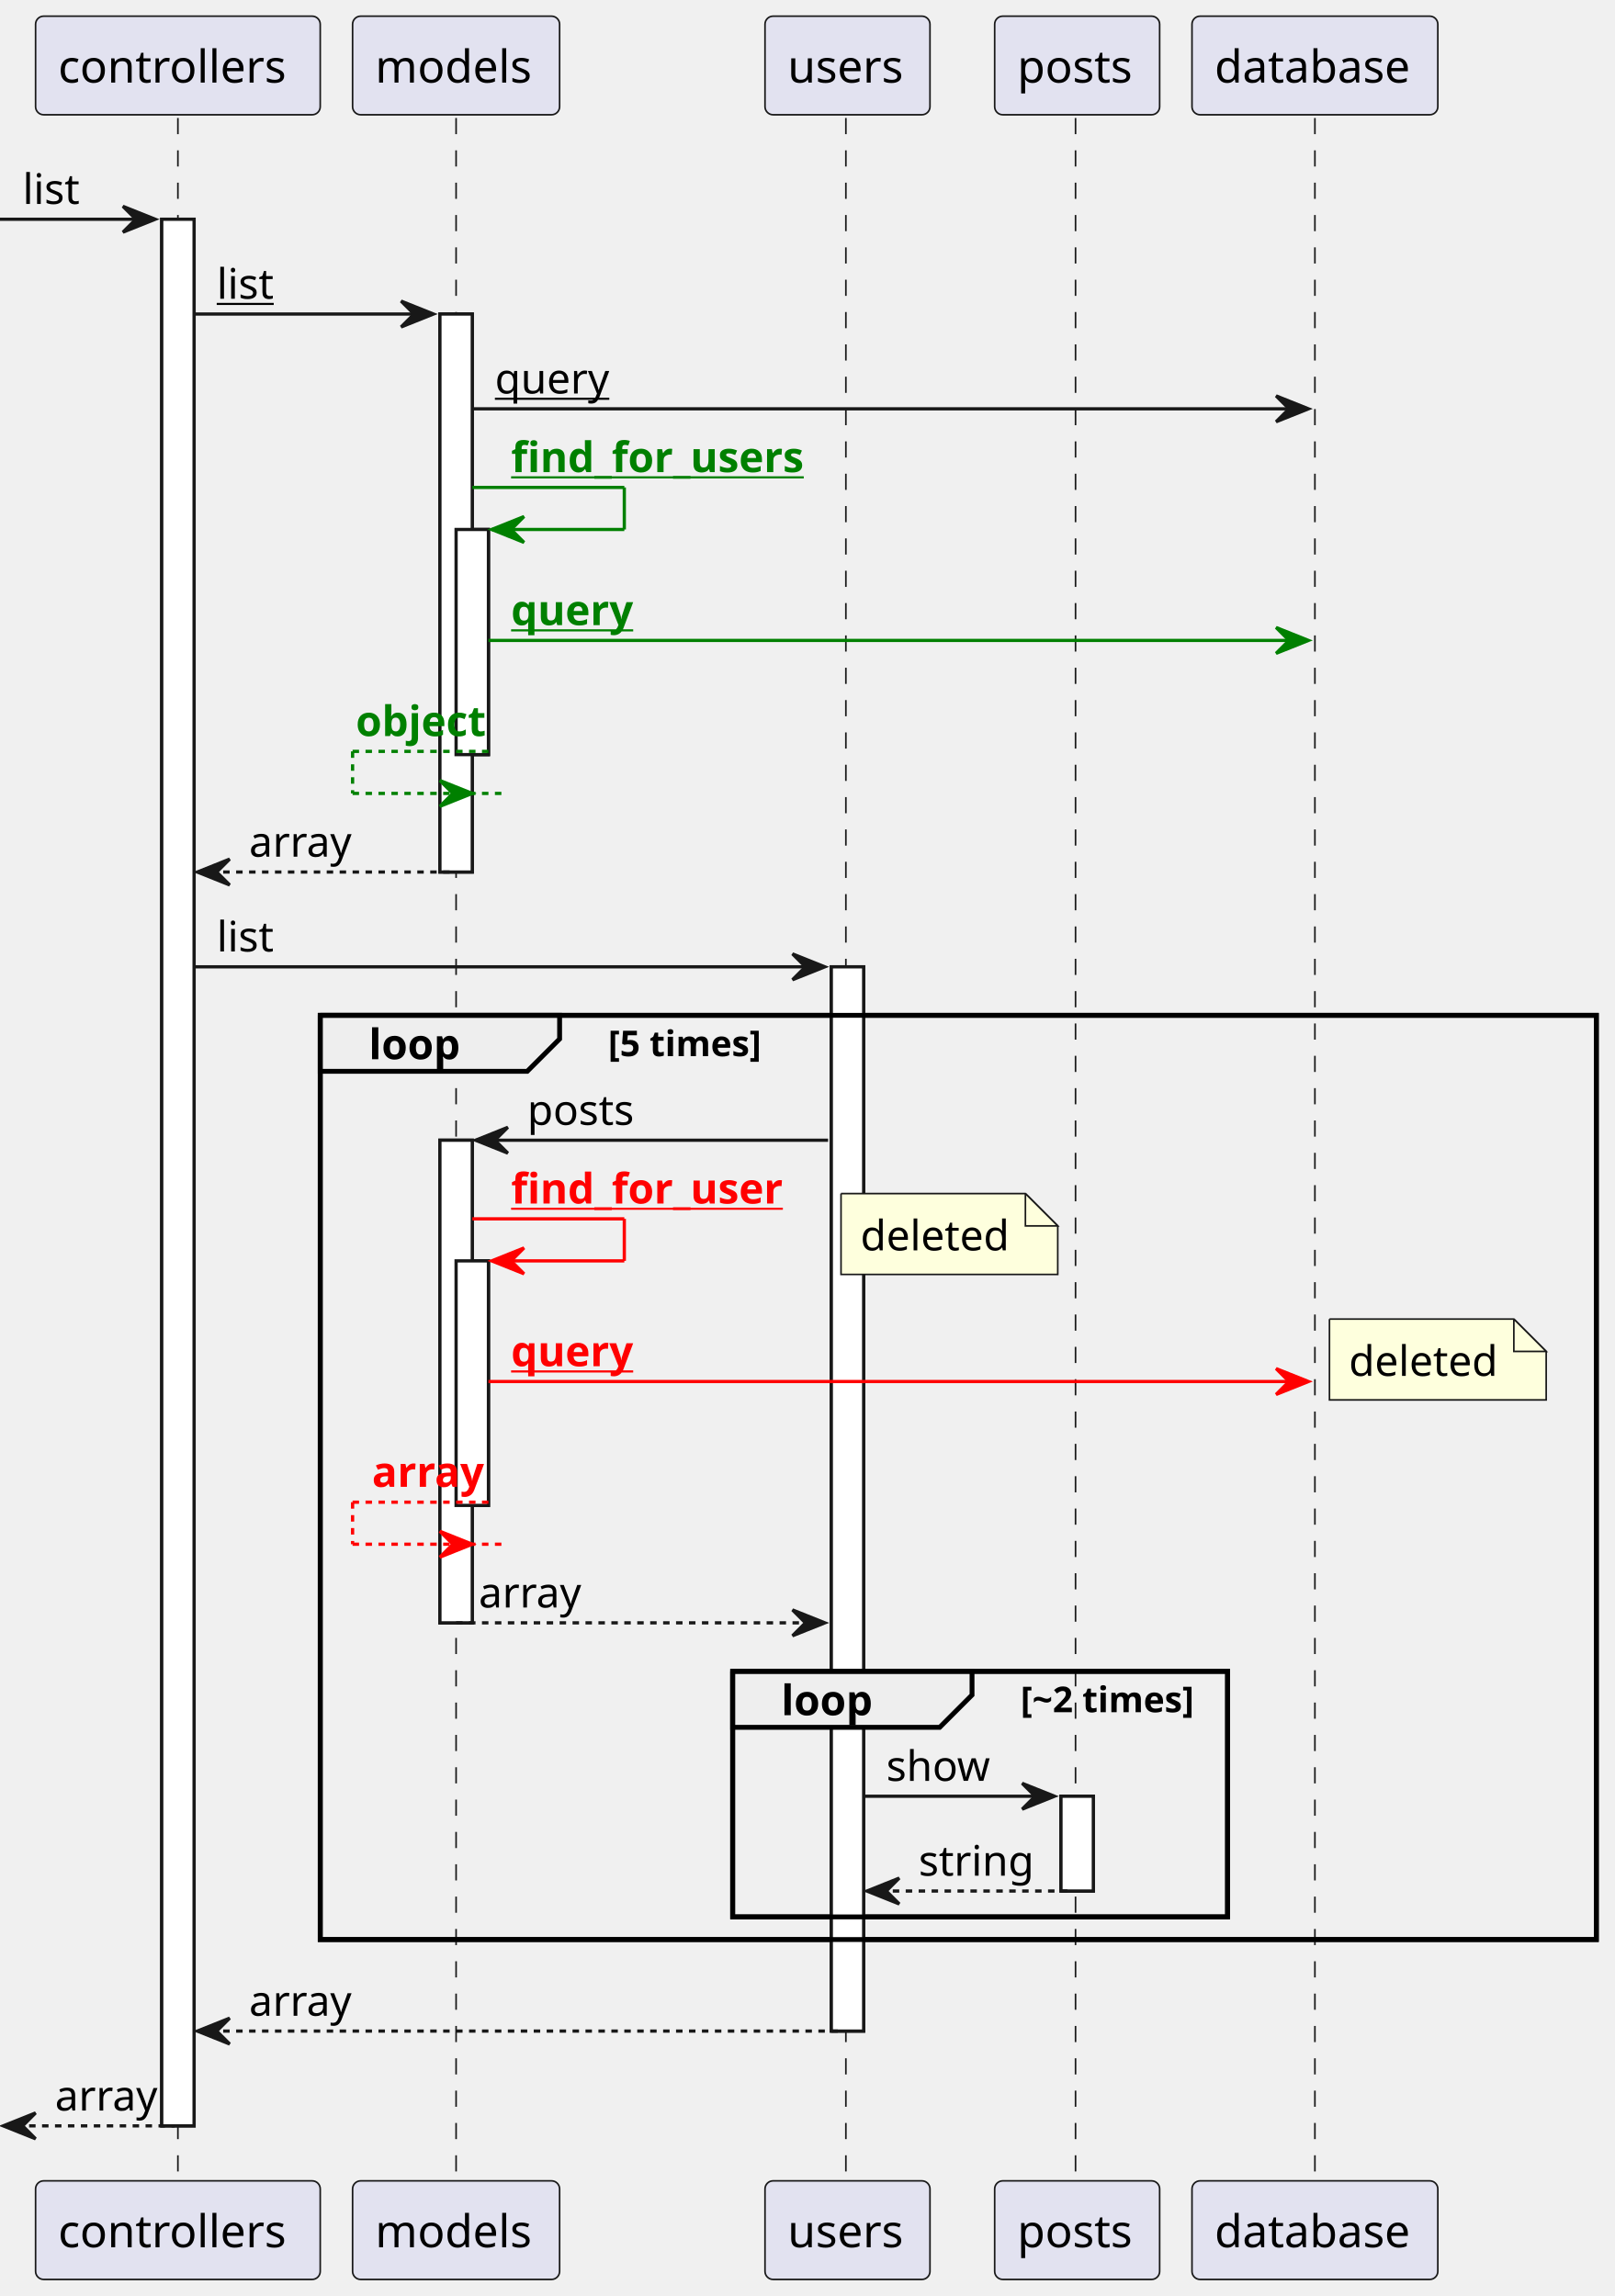
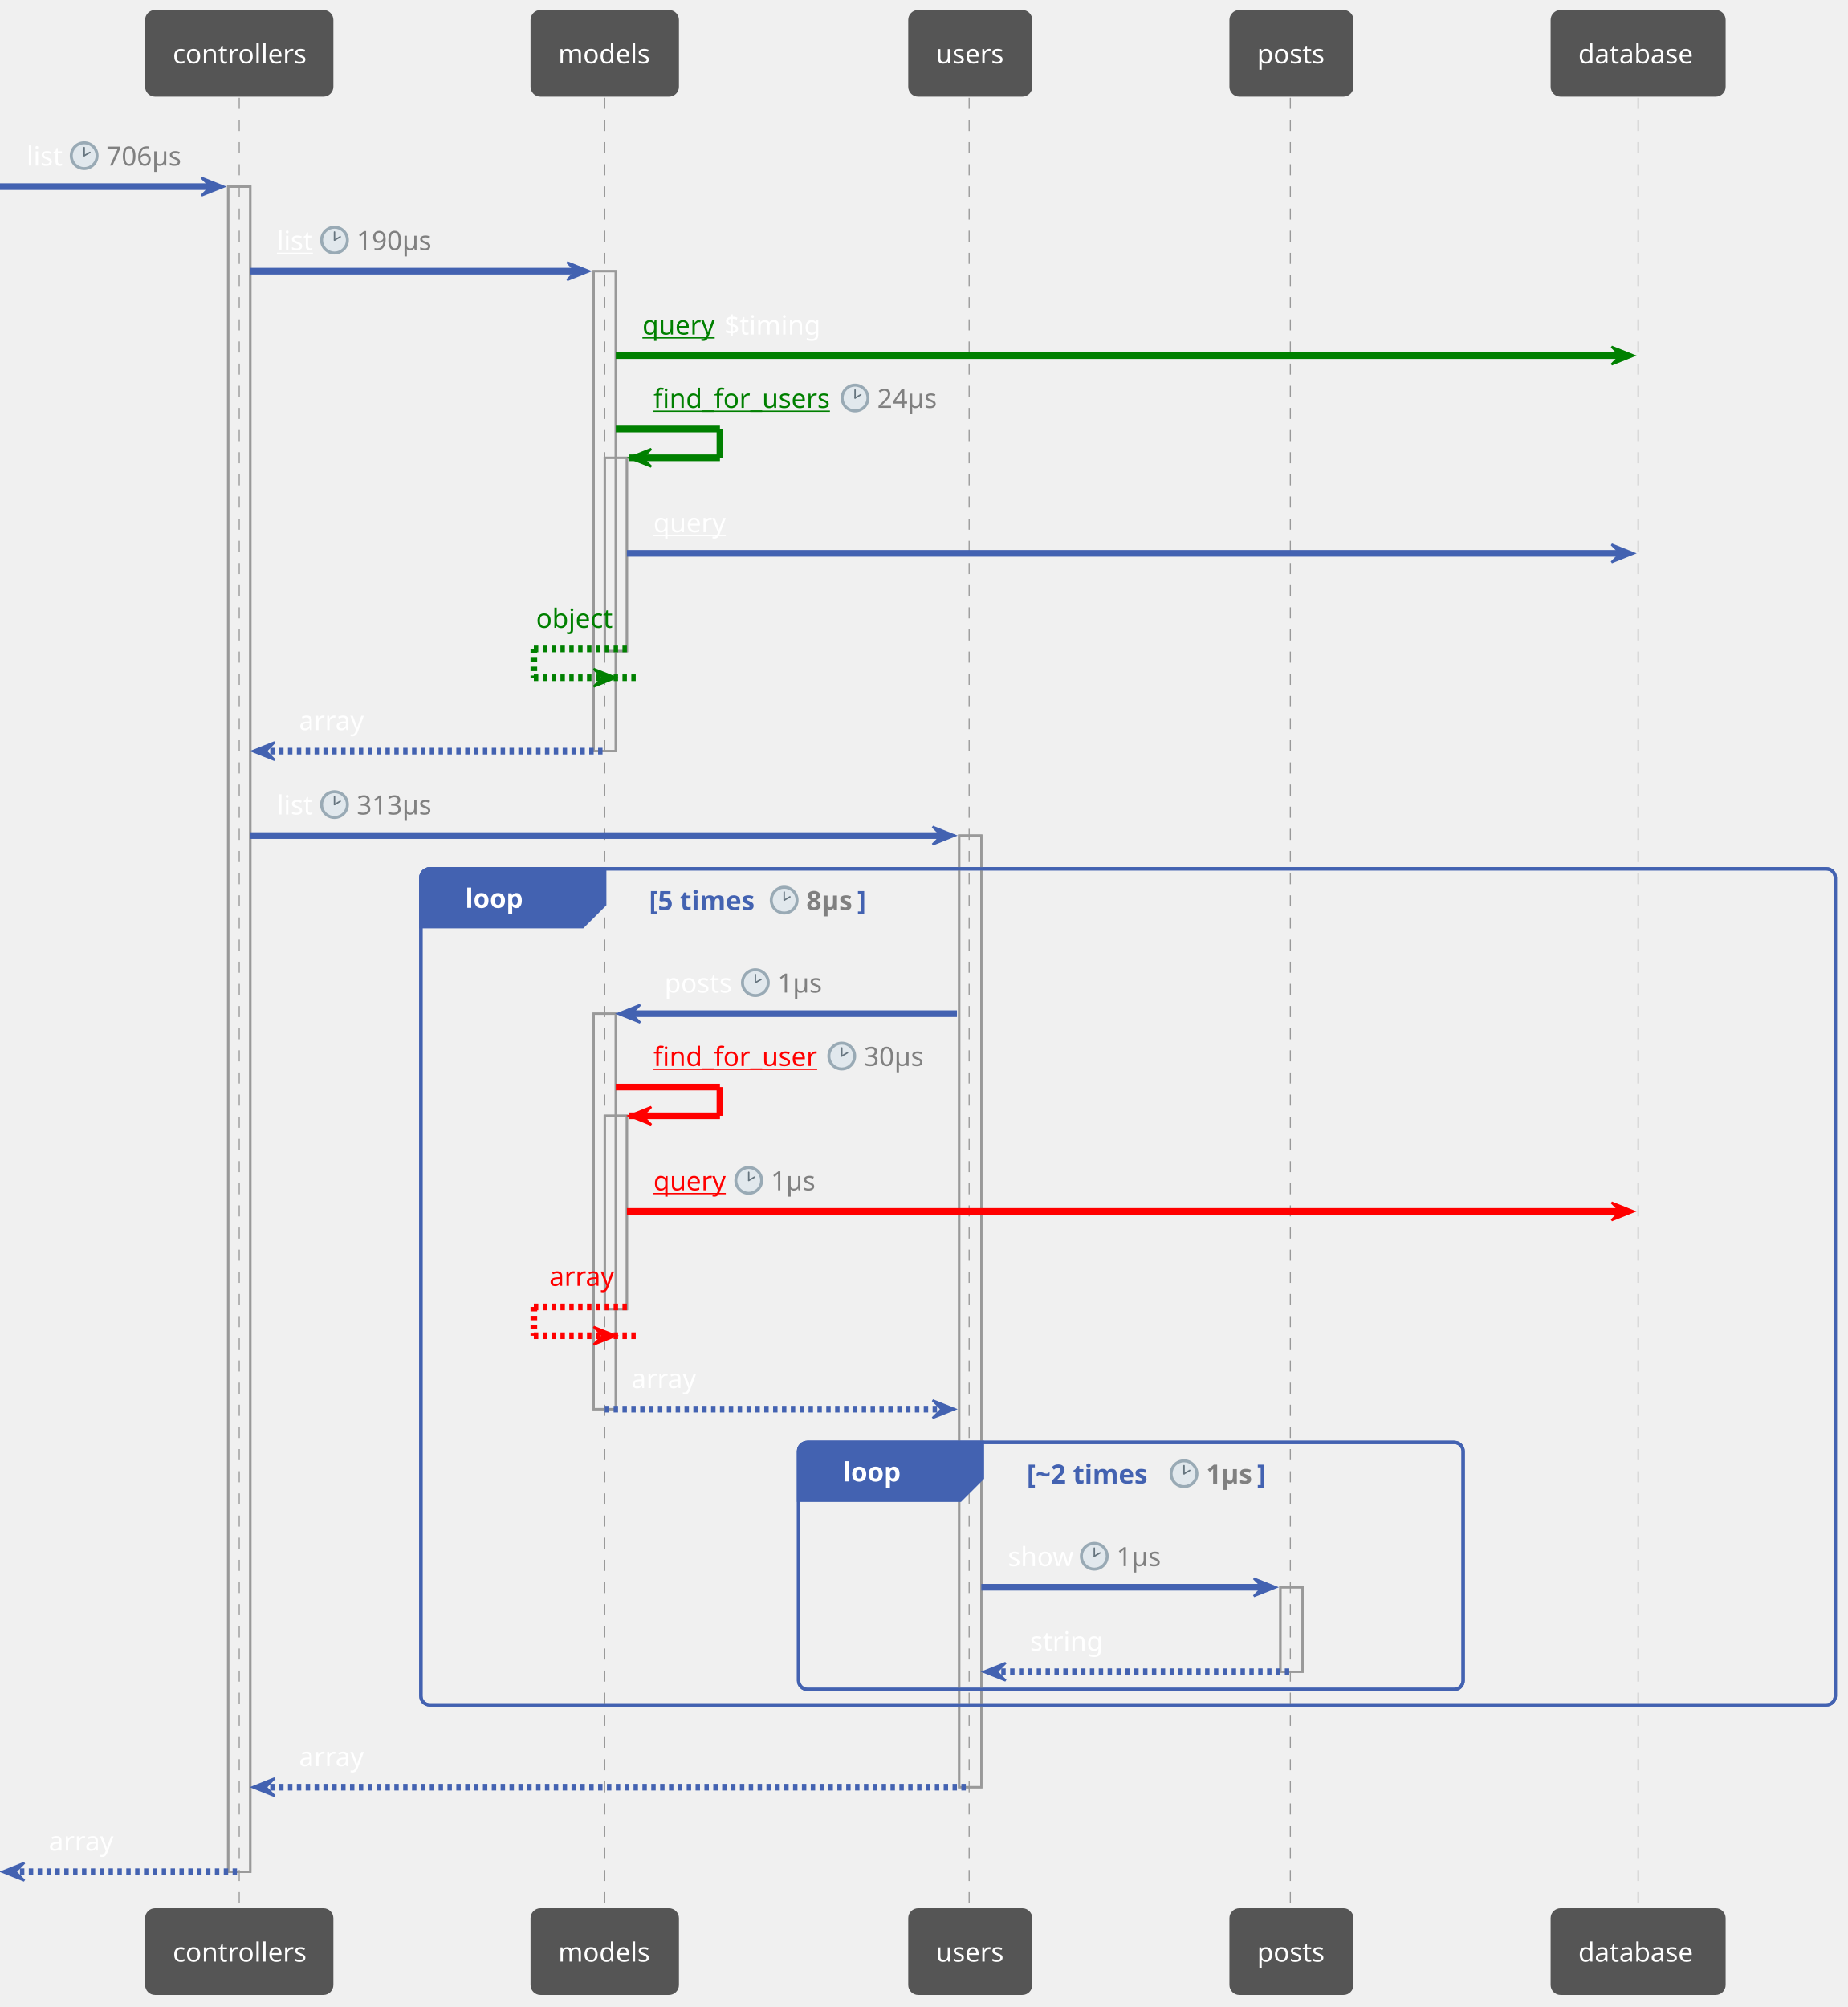
- <svg xmlns="http://www.w3.org/2000/svg" contentStyleType="text/css" height="710px" preserveAspectRatio="none" style="width:499px;height:710px;background:#FFFFFF;" version="1.1" viewBox="0 0 499 710" width="499px" zoomAndPan="magnify">
+ <svg xmlns="http://www.w3.org/2000/svg" contentStyleType="text/css" height="906px" preserveAspectRatio="none" style="width:834px;height:906px;background:#000000;" version="1.1" viewBox="0 0 834 906" width="834px" zoomAndPan="magnify">
  <defs />
  <g>
-     <rect fill="#FFFFFF" height="589.59" style="stroke:#181818;stroke-width:1.0;" width="10" x="50" y="67.799" />
-     <rect fill="#FFFFFF" height="172.553" style="stroke:#181818;stroke-width:1.0;" width="10" x="136" y="97.109" />
-     <rect fill="#FFFFFF" height="69.621" style="stroke:#181818;stroke-width:1.0;" width="10" x="141" y="163.731" />
-     <rect fill="#FFFFFF" height="149.242" style="stroke:#181818;stroke-width:1.0;" width="10" x="136" y="352.594" />
-     <rect fill="#FFFFFF" height="75.621" style="stroke:#181818;stroke-width:1.0;" width="10" x="141" y="389.904" />
-     <rect fill="#FFFFFF" height="329.106" style="stroke:#181818;stroke-width:1.0;" width="10" x="257" y="298.973" />
-     <rect fill="#FFFFFF" height="29.311" style="stroke:#181818;stroke-width:1.0;" width="10" x="328" y="555.457" />
-     <rect fill="none" height="285.795" style="stroke:#000000;stroke-width:1.5;" width="394.5" x="99" y="313.973" />
-     <rect fill="none" height="75.932" style="stroke:#000000;stroke-width:1.5;" width="153" x="226.5" y="516.836" />
-     <line style="stroke:#181818;stroke-width:0.5;stroke-dasharray:5.0,5.0;" x1="55" x2="55" y1="36.488" y2="675.389" />
-     <line style="stroke:#181818;stroke-width:0.5;stroke-dasharray:5.0,5.0;" x1="141" x2="141" y1="36.488" y2="675.389" />
-     <line style="stroke:#181818;stroke-width:0.5;stroke-dasharray:5.0,5.0;" x1="261.5" x2="261.5" y1="36.488" y2="675.389" />
-     <line style="stroke:#181818;stroke-width:0.5;stroke-dasharray:5.0,5.0;" x1="332.5" x2="332.5" y1="36.488" y2="675.389" />
-     <line style="stroke:#181818;stroke-width:0.5;stroke-dasharray:5.0,5.0;" x1="406.5" x2="406.5" y1="36.488" y2="675.389" />
-     <rect fill="#E2E2F0" height="30.488" rx="2.5" ry="2.5" style="stroke:#181818;stroke-width:0.5;" width="88" x="11" y="5" />
-     <text fill="#000000" font-family="sans-serif" font-size="14" lengthAdjust="spacing" textLength="74" x="18" y="25.535">controllers</text>
-     <rect fill="#E2E2F0" height="30.488" rx="2.5" ry="2.5" style="stroke:#181818;stroke-width:0.5;" width="88" x="11" y="674.389" />
-     <text fill="#000000" font-family="sans-serif" font-size="14" lengthAdjust="spacing" textLength="74" x="18" y="694.924">controllers</text>
-     <rect fill="#E2E2F0" height="30.488" rx="2.5" ry="2.5" style="stroke:#181818;stroke-width:0.5;" width="64" x="109" y="5" />
-     <text fill="#000000" font-family="sans-serif" font-size="14" lengthAdjust="spacing" textLength="50" x="116" y="25.535">models</text>
-     <rect fill="#E2E2F0" height="30.488" rx="2.5" ry="2.5" style="stroke:#181818;stroke-width:0.5;" width="64" x="109" y="674.389" />
-     <text fill="#000000" font-family="sans-serif" font-size="14" lengthAdjust="spacing" textLength="50" x="116" y="694.924">models</text>
-     <rect fill="#E2E2F0" height="30.488" rx="2.5" ry="2.5" style="stroke:#181818;stroke-width:0.5;" width="51" x="236.5" y="5" />
-     <text fill="#000000" font-family="sans-serif" font-size="14" lengthAdjust="spacing" textLength="37" x="243.5" y="25.535">users</text>
-     <rect fill="#E2E2F0" height="30.488" rx="2.5" ry="2.5" style="stroke:#181818;stroke-width:0.5;" width="51" x="236.5" y="674.389" />
-     <text fill="#000000" font-family="sans-serif" font-size="14" lengthAdjust="spacing" textLength="37" x="243.5" y="694.924">users</text>
-     <rect fill="#E2E2F0" height="30.488" rx="2.5" ry="2.5" style="stroke:#181818;stroke-width:0.5;" width="51" x="307.5" y="5" />
-     <text fill="#000000" font-family="sans-serif" font-size="14" lengthAdjust="spacing" textLength="37" x="314.5" y="25.535">posts</text>
-     <rect fill="#E2E2F0" height="30.488" rx="2.5" ry="2.5" style="stroke:#181818;stroke-width:0.5;" width="51" x="307.5" y="674.389" />
-     <text fill="#000000" font-family="sans-serif" font-size="14" lengthAdjust="spacing" textLength="37" x="314.5" y="694.924">posts</text>
-     <rect fill="#E2E2F0" height="30.488" rx="2.5" ry="2.5" style="stroke:#181818;stroke-width:0.5;" width="76" x="368.5" y="5" />
-     <text fill="#000000" font-family="sans-serif" font-size="14" lengthAdjust="spacing" textLength="62" x="375.5" y="25.535">database</text>
-     <rect fill="#E2E2F0" height="30.488" rx="2.5" ry="2.5" style="stroke:#181818;stroke-width:0.5;" width="76" x="368.5" y="674.389" />
-     <text fill="#000000" font-family="sans-serif" font-size="14" lengthAdjust="spacing" textLength="62" x="375.5" y="694.924">database</text>
-     <rect fill="#FFFFFF" height="589.59" style="stroke:#181818;stroke-width:1.0;" width="10" x="50" y="67.799" />
-     <rect fill="#FFFFFF" height="172.553" style="stroke:#181818;stroke-width:1.0;" width="10" x="136" y="97.109" />
-     <rect fill="#FFFFFF" height="69.621" style="stroke:#181818;stroke-width:1.0;" width="10" x="141" y="163.731" />
-     <rect fill="#FFFFFF" height="149.242" style="stroke:#181818;stroke-width:1.0;" width="10" x="136" y="352.594" />
-     <rect fill="#FFFFFF" height="75.621" style="stroke:#181818;stroke-width:1.0;" width="10" x="141" y="389.904" />
-     <rect fill="#FFFFFF" height="329.106" style="stroke:#181818;stroke-width:1.0;" width="10" x="257" y="298.973" />
-     <rect fill="#FFFFFF" height="29.311" style="stroke:#181818;stroke-width:1.0;" width="10" x="328" y="555.457" />
-     <polygon fill="#181818" points="38,63.799,48,67.799,38,71.799,42,67.799" style="stroke:#181818;stroke-width:1.0;" />
-     <line style="stroke:#181818;stroke-width:1.0;" x1="0" x2="44" y1="67.799" y2="67.799" />
-     <text fill="#000000" font-family="sans-serif" font-size="13" lengthAdjust="spacing" textLength="20" x="7" y="63.057">list</text>
-     <polygon fill="#181818" points="124,93.109,134,97.109,124,101.109,128,97.109" style="stroke:#181818;stroke-width:1.0;" />
-     <line style="stroke:#181818;stroke-width:1.0;" x1="60" x2="130" y1="97.109" y2="97.109" />
-     <text fill="#000000" font-family="sans-serif" font-size="13" lengthAdjust="spacing" text-decoration="underline" textLength="20" x="67" y="92.367">list</text>
-     <polygon fill="#181818" points="394.5,122.42,404.5,126.42,394.5,130.42,398.5,126.42" style="stroke:#181818;stroke-width:1.0;" />
-     <line style="stroke:#181818;stroke-width:1.0;" x1="146" x2="400.5" y1="126.42" y2="126.42" />
-     <text fill="#000000" font-family="sans-serif" font-size="13" lengthAdjust="spacing" text-decoration="underline" textLength="35" x="153" y="121.678">query</text>
-     <line style="stroke:#008000;stroke-width:1.0;" x1="146" x2="193" y1="150.731" y2="150.731" />
-     <line style="stroke:#008000;stroke-width:1.0;" x1="193" x2="193" y1="150.731" y2="163.731" />
-     <line style="stroke:#008000;stroke-width:1.0;" x1="152" x2="193" y1="163.731" y2="163.731" />
-     <polygon fill="#008000" points="162,159.731,152,163.731,162,167.731,158,163.731" style="stroke:#008000;stroke-width:1.0;" />
-     <text fill="#008000" font-family="sans-serif" font-size="13" font-weight="bold" lengthAdjust="spacing" text-decoration="underline" textLength="97" x="158" y="145.988">find_for_users</text>
-     <polygon fill="#008000" points="394.5,194.041,404.5,198.041,394.5,202.041,398.5,198.041" style="stroke:#008000;stroke-width:1.0;" />
-     <line style="stroke:#008000;stroke-width:1.0;" x1="151" x2="400.5" y1="198.041" y2="198.041" />
-     <text fill="#008000" font-family="sans-serif" font-size="13" font-weight="bold" lengthAdjust="spacing" text-decoration="underline" textLength="40" x="158" y="193.299">query</text>
-     <line style="stroke:#008000;stroke-width:1.0;stroke-dasharray:2.0,2.0;" x1="109" x2="151" y1="232.352" y2="232.352" />
-     <line style="stroke:#008000;stroke-width:1.0;stroke-dasharray:2.0,2.0;" x1="109" x2="109" y1="232.352" y2="245.352" />
-     <line style="stroke:#008000;stroke-width:1.0;stroke-dasharray:2.0,2.0;" x1="109" x2="156" y1="245.352" y2="245.352" />
-     <polygon fill="#008000" points="136,241.352,146,245.352,136,249.352,140,245.352" style="stroke:#008000;stroke-width:1.0;" />
-     <text fill="#008000" font-family="sans-serif" font-size="13" font-weight="bold" lengthAdjust="spacing" textLength="41" x="110" y="227.609">object</text>
-     <polygon fill="#181818" points="71,265.662,61,269.662,71,273.662,67,269.662" style="stroke:#181818;stroke-width:1.0;" />
-     <line style="stroke:#181818;stroke-width:1.0;stroke-dasharray:2.0,2.0;" x1="65" x2="140" y1="269.662" y2="269.662" />
-     <text fill="#000000" font-family="sans-serif" font-size="13" lengthAdjust="spacing" textLength="31" x="77" y="264.92">array</text>
-     <polygon fill="#181818" points="245,294.973,255,298.973,245,302.973,249,298.973" style="stroke:#181818;stroke-width:1.0;" />
-     <line style="stroke:#181818;stroke-width:1.0;" x1="60" x2="251" y1="298.973" y2="298.973" />
-     <text fill="#000000" font-family="sans-serif" font-size="13" lengthAdjust="spacing" textLength="20" x="67" y="294.231">list</text>
-     <path d="M99,313.973 L173,313.973 L173,321.283 L163,331.283 L99,331.283 L99,313.973 " fill="#EEEEEE" style="stroke:#000000;stroke-width:1.5;" />
-     <rect fill="none" height="285.795" style="stroke:#000000;stroke-width:1.5;" width="394.5" x="99" y="313.973" />
-     <text fill="#000000" font-family="sans-serif" font-size="13" font-weight="bold" lengthAdjust="spacing" textLength="29" x="114" y="327.541">loop</text>
-     <text fill="#000000" font-family="sans-serif" font-size="11" font-weight="bold" lengthAdjust="spacing" textLength="50" x="188" y="326.607">[5 times]</text>
-     <polygon fill="#181818" points="157,348.594,147,352.594,157,356.594,153,352.594" style="stroke:#181818;stroke-width:1.0;" />
-     <line style="stroke:#181818;stroke-width:1.0;" x1="151" x2="256" y1="352.594" y2="352.594" />
-     <text fill="#000000" font-family="sans-serif" font-size="13" lengthAdjust="spacing" textLength="35" x="163" y="347.852">posts</text>
-     <line style="stroke:#FF0000;stroke-width:1.0;" x1="146" x2="193" y1="376.904" y2="376.904" />
-     <line style="stroke:#FF0000;stroke-width:1.0;" x1="193" x2="193" y1="376.904" y2="389.904" />
-     <line style="stroke:#FF0000;stroke-width:1.0;" x1="152" x2="193" y1="389.904" y2="389.904" />
-     <polygon fill="#FF0000" points="162,385.904,152,389.904,162,393.904,158,389.904" style="stroke:#FF0000;stroke-width:1.0;" />
-     <text fill="#FF0000" font-family="sans-serif" font-size="13" font-weight="bold" lengthAdjust="spacing" text-decoration="underline" textLength="90" x="158" y="372.162">find_for_user</text>
-     <path d="M260,369.094 L260,394.094 L327,394.094 L327,379.094 L317,369.094 L260,369.094 " fill="#FEFFDD" style="stroke:#181818;stroke-width:0.5;" />
-     <path d="M317,369.094 L317,379.094 L327,379.094 L317,369.094 " fill="#FEFFDD" style="stroke:#181818;stroke-width:0.5;" />
-     <text fill="#000000" font-family="sans-serif" font-size="13" lengthAdjust="spacing" textLength="46" x="266" y="386.662">deleted</text>
-     <polygon fill="#FF0000" points="394.5,423.215,404.5,427.215,394.5,431.215,398.5,427.215" style="stroke:#FF0000;stroke-width:1.0;" />
-     <line style="stroke:#FF0000;stroke-width:1.0;" x1="151" x2="400.5" y1="427.215" y2="427.215" />
-     <text fill="#FF0000" font-family="sans-serif" font-size="13" font-weight="bold" lengthAdjust="spacing" text-decoration="underline" textLength="40" x="158" y="422.473">query</text>
-     <path d="M411,407.904 L411,432.904 L478,432.904 L478,417.904 L468,407.904 L411,407.904 " fill="#FEFFDD" style="stroke:#181818;stroke-width:0.5;" />
-     <path d="M468,407.904 L468,417.904 L478,417.904 L468,407.904 " fill="#FEFFDD" style="stroke:#181818;stroke-width:0.5;" />
-     <text fill="#000000" font-family="sans-serif" font-size="13" lengthAdjust="spacing" textLength="46" x="417" y="425.473">deleted</text>
-     <line style="stroke:#FF0000;stroke-width:1.0;stroke-dasharray:2.0,2.0;" x1="109" x2="151" y1="464.525" y2="464.525" />
-     <line style="stroke:#FF0000;stroke-width:1.0;stroke-dasharray:2.0,2.0;" x1="109" x2="109" y1="464.525" y2="477.525" />
-     <line style="stroke:#FF0000;stroke-width:1.0;stroke-dasharray:2.0,2.0;" x1="109" x2="156" y1="477.525" y2="477.525" />
-     <polygon fill="#FF0000" points="136,473.525,146,477.525,136,481.525,140,477.525" style="stroke:#FF0000;stroke-width:1.0;" />
-     <text fill="#FF0000" font-family="sans-serif" font-size="13" font-weight="bold" lengthAdjust="spacing" textLength="36" x="115" y="459.783">array</text>
-     <polygon fill="#181818" points="245,497.836,255,501.836,245,505.836,249,501.836" style="stroke:#181818;stroke-width:1.0;" />
-     <line style="stroke:#181818;stroke-width:1.0;stroke-dasharray:2.0,2.0;" x1="141" x2="251" y1="501.836" y2="501.836" />
-     <text fill="#000000" font-family="sans-serif" font-size="13" lengthAdjust="spacing" textLength="31" x="148" y="497.094">array</text>
-     <path d="M226.5,516.836 L300.5,516.836 L300.5,524.146 L290.5,534.146 L226.5,534.146 L226.5,516.836 " fill="#EEEEEE" style="stroke:#000000;stroke-width:1.5;" />
-     <rect fill="none" height="75.932" style="stroke:#000000;stroke-width:1.5;" width="153" x="226.5" y="516.836" />
-     <text fill="#000000" font-family="sans-serif" font-size="13" font-weight="bold" lengthAdjust="spacing" textLength="29" x="241.5" y="530.404">loop</text>
-     <text fill="#000000" font-family="sans-serif" font-size="11" font-weight="bold" lengthAdjust="spacing" textLength="59" x="315.5" y="529.471">[~2 times]</text>
-     <polygon fill="#181818" points="316,551.457,326,555.457,316,559.457,320,555.457" style="stroke:#181818;stroke-width:1.0;" />
-     <line style="stroke:#181818;stroke-width:1.0;" x1="267" x2="322" y1="555.457" y2="555.457" />
-     <text fill="#000000" font-family="sans-serif" font-size="13" lengthAdjust="spacing" textLength="33" x="274" y="550.715">show</text>
-     <polygon fill="#181818" points="278,580.768,268,584.768,278,588.768,274,584.768" style="stroke:#181818;stroke-width:1.0;" />
-     <line style="stroke:#181818;stroke-width:1.0;stroke-dasharray:2.0,2.0;" x1="272" x2="332" y1="584.768" y2="584.768" />
-     <text fill="#000000" font-family="sans-serif" font-size="13" lengthAdjust="spacing" textLength="37" x="284" y="580.025">string</text>
-     <polygon fill="#181818" points="71,624.078,61,628.078,71,632.078,67,628.078" style="stroke:#181818;stroke-width:1.0;" />
-     <line style="stroke:#181818;stroke-width:1.0;stroke-dasharray:2.0,2.0;" x1="65" x2="261" y1="628.078" y2="628.078" />
-     <text fill="#000000" font-family="sans-serif" font-size="13" lengthAdjust="spacing" textLength="31" x="77" y="623.336">array</text>
-     <polygon fill="#181818" points="11,653.389,1,657.389,11,661.389,7,657.389" style="stroke:#181818;stroke-width:1.0;" />
-     <line style="stroke:#181818;stroke-width:1.0;stroke-dasharray:2.0,2.0;" x1="5" x2="54" y1="657.389" y2="657.389" />
-     <text fill="#000000" font-family="sans-serif" font-size="13" lengthAdjust="spacing" textLength="31" x="17" y="652.646">array</text>
+     <rect fill="none" height="760.656" style="stroke:#999999;stroke-width:1.0;" width="10" x="103" y="84.266" />
+     <rect fill="none" height="216.664" style="stroke:#999999;stroke-width:1.0;" width="10" x="268" y="122.398" />
+     <rect fill="none" height="87.266" style="stroke:#999999;stroke-width:1.0;" width="10" x="273" y="206.664" />
+     <rect fill="none" height="178.531" style="stroke:#999999;stroke-width:1.0;" width="10" x="268" y="457.594" />
+     <rect fill="none" height="87.266" style="stroke:#999999;stroke-width:1.0;" width="10" x="273" y="503.727" />
+     <rect fill="none" height="429.594" style="stroke:#999999;stroke-width:1.0;" width="10" x="433" y="377.195" />
+     <rect fill="none" height="38.133" style="stroke:#999999;stroke-width:1.0;" width="10" x="578" y="716.523" />
+     <rect fill="none" height="377.461" rx="4" ry="4" style="stroke:#4362B1;stroke-width:1.5;" width="638.5" x="190" y="392.195" />
+     <rect fill="none" height="111.531" rx="4" ry="4" style="stroke:#4362B1;stroke-width:1.5;" width="300" x="360.5" y="651.125" />
+     <line style="stroke:#999999;stroke-width:0.5;stroke-dasharray:5.0,5.0;" x1="108" x2="108" y1="44.133" y2="862.922" />
+     <line style="stroke:#999999;stroke-width:0.5;stroke-dasharray:5.0,5.0;" x1="273" x2="273" y1="44.133" y2="862.922" />
+     <line style="stroke:#999999;stroke-width:0.5;stroke-dasharray:5.0,5.0;" x1="437.5" x2="437.5" y1="44.133" y2="862.922" />
+     <line style="stroke:#999999;stroke-width:0.5;stroke-dasharray:5.0,5.0;" x1="582.5" x2="582.5" y1="44.133" y2="862.922" />
+     <line style="stroke:#999999;stroke-width:0.5;stroke-dasharray:5.0,5.0;" x1="739.5" x2="739.5" y1="44.133" y2="862.922" />
+     <rect fill="#555555" height="38.133" rx="4" ry="4" style="stroke:#555555;stroke-width:1.0;" width="84" x="66" y="5" />
+     <text fill="#FFFFFF" font-family="&quot;Verdana&quot;" font-size="12" lengthAdjust="spacing" textLength="60" x="78" y="28.602">controllers</text>
+     <rect fill="#555555" height="38.133" rx="4" ry="4" style="stroke:#555555;stroke-width:1.0;" width="84" x="66" y="861.922" />
+     <text fill="#FFFFFF" font-family="&quot;Verdana&quot;" font-size="12" lengthAdjust="spacing" textLength="60" x="78" y="885.523">controllers</text>
+     <rect fill="#555555" height="38.133" rx="4" ry="4" style="stroke:#555555;stroke-width:1.0;" width="66" x="240" y="5" />
+     <text fill="#FFFFFF" font-family="&quot;Verdana&quot;" font-size="12" lengthAdjust="spacing" textLength="42" x="252" y="28.602">models</text>
+     <rect fill="#555555" height="38.133" rx="4" ry="4" style="stroke:#555555;stroke-width:1.0;" width="66" x="240" y="861.922" />
+     <text fill="#FFFFFF" font-family="&quot;Verdana&quot;" font-size="12" lengthAdjust="spacing" textLength="42" x="252" y="885.523">models</text>
+     <rect fill="#555555" height="38.133" rx="4" ry="4" style="stroke:#555555;stroke-width:1.0;" width="55" x="410.5" y="5" />
+     <text fill="#FFFFFF" font-family="&quot;Verdana&quot;" font-size="12" lengthAdjust="spacing" textLength="31" x="422.5" y="28.602">users</text>
+     <rect fill="#555555" height="38.133" rx="4" ry="4" style="stroke:#555555;stroke-width:1.0;" width="55" x="410.5" y="861.922" />
+     <text fill="#FFFFFF" font-family="&quot;Verdana&quot;" font-size="12" lengthAdjust="spacing" textLength="31" x="422.5" y="885.523">users</text>
+     <rect fill="#555555" height="38.133" rx="4" ry="4" style="stroke:#555555;stroke-width:1.0;" width="55" x="555.5" y="5" />
+     <text fill="#FFFFFF" font-family="&quot;Verdana&quot;" font-size="12" lengthAdjust="spacing" textLength="31" x="567.5" y="28.602">posts</text>
+     <rect fill="#555555" height="38.133" rx="4" ry="4" style="stroke:#555555;stroke-width:1.0;" width="55" x="555.5" y="861.922" />
+     <text fill="#FFFFFF" font-family="&quot;Verdana&quot;" font-size="12" lengthAdjust="spacing" textLength="31" x="567.5" y="885.523">posts</text>
+     <rect fill="#555555" height="38.133" rx="4" ry="4" style="stroke:#555555;stroke-width:1.0;" width="78" x="700.5" y="5" />
+     <text fill="#FFFFFF" font-family="&quot;Verdana&quot;" font-size="12" lengthAdjust="spacing" textLength="54" x="712.5" y="28.602">database</text>
+     <rect fill="#555555" height="38.133" rx="4" ry="4" style="stroke:#555555;stroke-width:1.0;" width="78" x="700.5" y="861.922" />
+     <text fill="#FFFFFF" font-family="&quot;Verdana&quot;" font-size="12" lengthAdjust="spacing" textLength="54" x="712.5" y="885.523">database</text>
+     <rect fill="none" height="760.656" style="stroke:#999999;stroke-width:1.0;" width="10" x="103" y="84.266" />
+     <rect fill="none" height="216.664" style="stroke:#999999;stroke-width:1.0;" width="10" x="268" y="122.398" />
+     <rect fill="none" height="87.266" style="stroke:#999999;stroke-width:1.0;" width="10" x="273" y="206.664" />
+     <rect fill="none" height="178.531" style="stroke:#999999;stroke-width:1.0;" width="10" x="268" y="457.594" />
+     <rect fill="none" height="87.266" style="stroke:#999999;stroke-width:1.0;" width="10" x="273" y="503.727" />
+     <rect fill="none" height="429.594" style="stroke:#999999;stroke-width:1.0;" width="10" x="433" y="377.195" />
+     <rect fill="none" height="38.133" style="stroke:#999999;stroke-width:1.0;" width="10" x="578" y="716.523" />
+     <polygon fill="#4362B1" points="91,80.266,101,84.266,91,88.266,95,84.266" style="stroke:#4362B1;stroke-width:1.0;" />
+     <line style="stroke:#4362B1;stroke-width:3.0;" x1="0" x2="97" y1="84.266" y2="84.266" />
+     <text fill="#FFFFFF" font-family="&quot;Verdana&quot;" font-size="12" lengthAdjust="spacing" textLength="16" x="12" y="74.734">list</text>
+     <ellipse cx="38" cy="70.266" fill="#99AAB5" rx="6" ry="6" style="stroke:#99AAB5;stroke-width:1.0;" />
+     <ellipse cx="38" cy="70.266" fill="#E1E8ED" rx="4.667" ry="4.667" style="stroke:#E1E8ED;stroke-width:1.0;" />
+     <path d="M38.333,70.266 C38.333,70.45 38.184,70.599 38,70.599 C37.816,70.599 37.667,70.45 37.667,70.266 L37.667,66.599 C37.667,66.415 37.816,66.266 38,66.266 C38.184,66.266 38.333,66.415 38.333,66.599 L38.333,70.266 " fill="#66757F" style="stroke:;stroke-width:0.0;stroke-dasharray:;" />
+     <path d="M40.887,68.599 C40.979,68.759 40.924,68.962 40.765,69.054 L38.167,70.554 C38.007,70.646 37.804,70.592 37.712,70.432 C37.62,70.273 37.674,70.069 37.833,69.977 L40.432,68.477 C40.591,68.385 40.795,68.44 40.887,68.599 " fill="#66757F" style="stroke:;stroke-width:0.0;stroke-dasharray:;" />
+     <text fill="#808080" font-family="&quot;Verdana&quot;" font-size="12" lengthAdjust="spacing" textLength="38" x="48" y="74.734">706μs</text>
+     <polygon fill="#4362B1" points="256,118.398,266,122.398,256,126.398,260,122.398" style="stroke:#4362B1;stroke-width:1.0;" />
+     <line style="stroke:#4362B1;stroke-width:3.0;" x1="113" x2="262" y1="122.398" y2="122.398" />
+     <text fill="#FFFFFF" font-family="&quot;Verdana&quot;" font-size="12" lengthAdjust="spacing" text-decoration="underline" textLength="16" x="125" y="112.867">list</text>
+     <text fill="#FFFFFF" font-family="&quot;Verdana&quot;" font-size="12" lengthAdjust="spacing" textLength="4" x="141" y="112.867"> </text>
+     <ellipse cx="151" cy="108.398" fill="#99AAB5" rx="6" ry="6" style="stroke:#99AAB5;stroke-width:1.0;" />
+     <ellipse cx="151" cy="108.398" fill="#E1E8ED" rx="4.667" ry="4.667" style="stroke:#E1E8ED;stroke-width:1.0;" />
+     <path d="M151.333,108.398 C151.333,108.583 151.184,108.732 151,108.732 C150.816,108.732 150.667,108.583 150.667,108.398 L150.667,104.732 C150.667,104.548 150.816,104.398 151,104.398 C151.184,104.398 151.333,104.548 151.333,104.732 L151.333,108.398 " fill="#66757F" style="stroke:;stroke-width:0.0;stroke-dasharray:;" />
+     <path d="M153.887,106.732 C153.979,106.891 153.924,107.095 153.765,107.187 L151.167,108.687 C151.007,108.779 150.804,108.724 150.712,108.565 C150.62,108.406 150.674,108.202 150.833,108.11 L153.432,106.61 C153.591,106.518 153.795,106.572 153.887,106.732 " fill="#66757F" style="stroke:;stroke-width:0.0;stroke-dasharray:;" />
+     <text fill="#808080" font-family="&quot;Verdana&quot;" font-size="12" lengthAdjust="spacing" textLength="38" x="161" y="112.867">190μs</text>
+     <polygon fill="#008000" points="727.5,156.531,737.5,160.531,727.5,164.531,731.5,160.531" style="stroke:#008000;stroke-width:1.0;" />
+     <line style="stroke:#008000;stroke-width:3.0;" x1="278" x2="733.5" y1="160.531" y2="160.531" />
+     <text fill="#008000" font-family="&quot;Verdana&quot;" font-size="12" lengthAdjust="spacing" text-decoration="underline" textLength="33" x="290" y="151">query</text>
+     <text fill="#FFFFFF" font-family="&quot;Verdana&quot;" font-size="12" lengthAdjust="spacing" textLength="43" x="327" y="151">$timing</text>
+     <line style="stroke:#008000;stroke-width:3.0;" x1="278" x2="325" y1="193.664" y2="193.664" />
+     <line style="stroke:#008000;stroke-width:3.0;" x1="325" x2="325" y1="193.664" y2="206.664" />
+     <line style="stroke:#008000;stroke-width:3.0;" x1="284" x2="325" y1="206.664" y2="206.664" />
+     <polygon fill="#008000" points="294,202.664,284,206.664,294,210.664,290,206.664" style="stroke:#008000;stroke-width:1.0;" />
+     <text fill="#008000" font-family="&quot;Verdana&quot;" font-size="12" lengthAdjust="spacing" text-decoration="underline" textLength="81" x="295" y="184.133">find_for_users</text>
+     <text fill="#FFFFFF" font-family="&quot;Verdana&quot;" font-size="12" lengthAdjust="spacing" textLength="4" x="376" y="184.133"> </text>
+     <ellipse cx="386" cy="179.664" fill="#99AAB5" rx="6" ry="6" style="stroke:#99AAB5;stroke-width:1.0;" />
+     <ellipse cx="386" cy="179.664" fill="#E1E8ED" rx="4.667" ry="4.667" style="stroke:#E1E8ED;stroke-width:1.0;" />
+     <path d="M386.333,179.664 C386.333,179.848 386.184,179.997 386,179.997 C385.816,179.997 385.667,179.848 385.667,179.664 L385.667,175.997 C385.667,175.813 385.816,175.664 386,175.664 C386.184,175.664 386.333,175.813 386.333,175.997 L386.333,179.664 " fill="#66757F" style="stroke:;stroke-width:0.0;stroke-dasharray:;" />
+     <path d="M388.887,177.997 C388.979,178.157 388.924,178.361 388.765,178.453 L386.167,179.953 C386.007,180.045 385.804,179.99 385.712,179.831 C385.62,179.671 385.674,179.467 385.833,179.375 L388.432,177.875 C388.591,177.783 388.795,177.838 388.887,177.997 " fill="#66757F" style="stroke:;stroke-width:0.0;stroke-dasharray:;" />
+     <text fill="#808080" font-family="&quot;Verdana&quot;" font-size="12" lengthAdjust="spacing" textLength="30" x="396" y="184.133">24μs</text>
+     <polygon fill="#4362B1" points="727.5,245.797,737.5,249.797,727.5,253.797,731.5,249.797" style="stroke:#4362B1;stroke-width:1.0;" />
+     <line style="stroke:#4362B1;stroke-width:3.0;" x1="283" x2="733.5" y1="249.797" y2="249.797" />
+     <text fill="#FFFFFF" font-family="&quot;Verdana&quot;" font-size="12" lengthAdjust="spacing" text-decoration="underline" textLength="33" x="295" y="240.266">query</text>
+     <line style="stroke:#008000;stroke-width:3.0;stroke-dasharray:2.0,2.0;" x1="241" x2="283" y1="292.93" y2="292.93" />
+     <line style="stroke:#008000;stroke-width:3.0;stroke-dasharray:2.0,2.0;" x1="241" x2="241" y1="292.93" y2="305.93" />
+     <line style="stroke:#008000;stroke-width:3.0;stroke-dasharray:2.0,2.0;" x1="241" x2="288" y1="305.93" y2="305.93" />
+     <polygon fill="#008000" points="268,301.93,278,305.93,268,309.93,272,305.93" style="stroke:#008000;stroke-width:1.0;" />
+     <text fill="#008000" font-family="&quot;Verdana&quot;" font-size="12" lengthAdjust="spacing" textLength="36" x="242" y="283.398">object</text>
+     <polygon fill="#4362B1" points="124,335.062,114,339.062,124,343.062,120,339.062" style="stroke:#4362B1;stroke-width:1.0;" />
+     <line style="stroke:#4362B1;stroke-width:3.0;stroke-dasharray:2.0,2.0;" x1="118" x2="272" y1="339.062" y2="339.062" />
+     <text fill="#FFFFFF" font-family="&quot;Verdana&quot;" font-size="12" lengthAdjust="spacing" textLength="30" x="135" y="329.531">array</text>
+     <polygon fill="#4362B1" points="421,373.195,431,377.195,421,381.195,425,377.195" style="stroke:#4362B1;stroke-width:1.0;" />
+     <line style="stroke:#4362B1;stroke-width:3.0;" x1="113" x2="427" y1="377.195" y2="377.195" />
+     <text fill="#FFFFFF" font-family="&quot;Verdana&quot;" font-size="12" lengthAdjust="spacing" textLength="16" x="125" y="367.664">list</text>
+     <ellipse cx="151" cy="363.195" fill="#99AAB5" rx="6" ry="6" style="stroke:#99AAB5;stroke-width:1.0;" />
+     <ellipse cx="151" cy="363.195" fill="#E1E8ED" rx="4.667" ry="4.667" style="stroke:#E1E8ED;stroke-width:1.0;" />
+     <path d="M151.333,363.195 C151.333,363.38 151.184,363.529 151,363.529 C150.816,363.529 150.667,363.38 150.667,363.195 L150.667,359.529 C150.667,359.345 150.816,359.195 151,359.195 C151.184,359.195 151.333,359.345 151.333,359.529 L151.333,363.195 " fill="#66757F" style="stroke:;stroke-width:0.0;stroke-dasharray:;" />
+     <path d="M153.887,361.529 C153.979,361.688 153.924,361.892 153.765,361.984 L151.167,363.484 C151.007,363.576 150.804,363.521 150.712,363.362 C150.62,363.203 150.674,362.999 150.833,362.907 L153.432,361.407 C153.591,361.315 153.795,361.369 153.887,361.529 " fill="#66757F" style="stroke:;stroke-width:0.0;stroke-dasharray:;" />
+     <text fill="#808080" font-family="&quot;Verdana&quot;" font-size="12" lengthAdjust="spacing" textLength="38" x="161" y="367.664">313μs</text>
+     <path d="M194,392.195 L273,392.195 L273,408.328 L263,418.328 L190,418.328 L190,396.195 A4,4 0 0 1 194,392.195 " fill="#4362B1" style="stroke:#4362B1;stroke-width:1.5;" />
+     <rect fill="none" height="377.461" rx="4" ry="4" style="stroke:#4362B1;stroke-width:1.5;" width="638.5" x="190" y="392.195" />
+     <text fill="#FFFFFF" font-family="&quot;Verdana&quot;" font-size="12" font-weight="bold" lengthAdjust="spacing" textLength="28" x="210" y="409.797">loop</text>
+     <text fill="#4362B1" font-family="&quot;Verdana&quot;" font-size="12" font-weight="bold" lengthAdjust="spacing" textLength="51" x="293" y="410.797">[5 times</text>
+     <ellipse cx="354" cy="406.328" fill="#99AAB5" rx="6" ry="6" style="stroke:#99AAB5;stroke-width:1.0;" />
+     <ellipse cx="354" cy="406.328" fill="#E1E8ED" rx="4.667" ry="4.667" style="stroke:#E1E8ED;stroke-width:1.0;" />
+     <path d="M354.333,406.328 C354.333,406.512 354.184,406.661 354,406.661 C353.816,406.661 353.667,406.512 353.667,406.328 L353.667,402.661 C353.667,402.478 353.816,402.328 354,402.328 C354.184,402.328 354.333,402.478 354.333,402.661 L354.333,406.328 " fill="#66757F" style="stroke:;stroke-width:0.0;stroke-dasharray:;" />
+     <path d="M356.887,404.661 C356.979,404.821 356.924,405.025 356.765,405.117 L354.167,406.617 C354.007,406.709 353.804,406.654 353.712,406.495 C353.62,406.336 353.674,406.132 353.833,406.039 L356.432,404.539 C356.591,404.447 356.795,404.502 356.887,404.661 " fill="#66757F" style="stroke:;stroke-width:0.0;stroke-dasharray:;" />
+     <text fill="#808080" font-family="&quot;Verdana&quot;" font-size="12" font-weight="bold" lengthAdjust="spacing" textLength="23" x="364" y="410.797">8μs</text>
+     <text fill="#4362B1" font-family="&quot;Verdana&quot;" font-size="12" font-weight="bold" lengthAdjust="spacing" textLength="4" x="387" y="410.797">]</text>
+     <polygon fill="#4362B1" points="289,453.594,279,457.594,289,461.594,285,457.594" style="stroke:#4362B1;stroke-width:1.0;" />
+     <line style="stroke:#4362B1;stroke-width:3.0;" x1="283" x2="432" y1="457.594" y2="457.594" />
+     <text fill="#FFFFFF" font-family="&quot;Verdana&quot;" font-size="12" lengthAdjust="spacing" textLength="31" x="300" y="448.062">posts</text>
+     <ellipse cx="341" cy="443.594" fill="#99AAB5" rx="6" ry="6" style="stroke:#99AAB5;stroke-width:1.0;" />
+     <ellipse cx="341" cy="443.594" fill="#E1E8ED" rx="4.667" ry="4.667" style="stroke:#E1E8ED;stroke-width:1.0;" />
+     <path d="M341.333,443.594 C341.333,443.778 341.184,443.927 341,443.927 C340.816,443.927 340.667,443.778 340.667,443.594 L340.667,439.927 C340.667,439.743 340.816,439.594 341,439.594 C341.184,439.594 341.333,439.743 341.333,439.927 L341.333,443.594 " fill="#66757F" style="stroke:;stroke-width:0.0;stroke-dasharray:;" />
+     <path d="M343.887,441.927 C343.979,442.087 343.924,442.29 343.765,442.382 L341.167,443.882 C341.007,443.974 340.804,443.92 340.712,443.76 C340.62,443.601 340.674,443.397 340.833,443.305 L343.432,441.805 C343.591,441.713 343.795,441.768 343.887,441.927 " fill="#66757F" style="stroke:;stroke-width:0.0;stroke-dasharray:;" />
+     <text fill="#808080" font-family="&quot;Verdana&quot;" font-size="12" lengthAdjust="spacing" textLength="22" x="351" y="448.062">1μs</text>
+     <line style="stroke:#FF0000;stroke-width:3.0;" x1="278" x2="325" y1="490.727" y2="490.727" />
+     <line style="stroke:#FF0000;stroke-width:3.0;" x1="325" x2="325" y1="490.727" y2="503.727" />
+     <line style="stroke:#FF0000;stroke-width:3.0;" x1="284" x2="325" y1="503.727" y2="503.727" />
+     <polygon fill="#FF0000" points="294,499.727,284,503.727,294,507.727,290,503.727" style="stroke:#FF0000;stroke-width:1.0;" />
+     <text fill="#FF0000" font-family="&quot;Verdana&quot;" font-size="12" lengthAdjust="spacing" text-decoration="underline" textLength="75" x="295" y="481.195">find_for_user</text>
+     <text fill="#FFFFFF" font-family="&quot;Verdana&quot;" font-size="12" lengthAdjust="spacing" textLength="4" x="370" y="481.195"> </text>
+     <ellipse cx="380" cy="476.727" fill="#99AAB5" rx="6" ry="6" style="stroke:#99AAB5;stroke-width:1.0;" />
+     <ellipse cx="380" cy="476.727" fill="#E1E8ED" rx="4.667" ry="4.667" style="stroke:#E1E8ED;stroke-width:1.0;" />
+     <path d="M380.333,476.727 C380.333,476.911 380.184,477.06 380,477.06 C379.816,477.06 379.667,476.911 379.667,476.727 L379.667,473.06 C379.667,472.876 379.816,472.727 380,472.727 C380.184,472.727 380.333,472.876 380.333,473.06 L380.333,476.727 " fill="#66757F" style="stroke:;stroke-width:0.0;stroke-dasharray:;" />
+     <path d="M382.887,475.06 C382.979,475.22 382.924,475.423 382.765,475.515 L380.167,477.015 C380.007,477.107 379.804,477.053 379.712,476.893 C379.62,476.734 379.674,476.53 379.833,476.438 L382.432,474.938 C382.591,474.846 382.795,474.901 382.887,475.06 " fill="#66757F" style="stroke:;stroke-width:0.0;stroke-dasharray:;" />
+     <text fill="#808080" font-family="&quot;Verdana&quot;" font-size="12" lengthAdjust="spacing" textLength="30" x="390" y="481.195">30μs</text>
+     <polygon fill="#FF0000" points="727.5,542.859,737.5,546.859,727.5,550.859,731.5,546.859" style="stroke:#FF0000;stroke-width:1.0;" />
+     <line style="stroke:#FF0000;stroke-width:3.0;" x1="283" x2="733.5" y1="546.859" y2="546.859" />
+     <text fill="#FF0000" font-family="&quot;Verdana&quot;" font-size="12" lengthAdjust="spacing" text-decoration="underline" textLength="33" x="295" y="537.328">query</text>
+     <text fill="#FFFFFF" font-family="&quot;Verdana&quot;" font-size="12" lengthAdjust="spacing" textLength="4" x="328" y="537.328"> </text>
+     <ellipse cx="338" cy="532.859" fill="#99AAB5" rx="6" ry="6" style="stroke:#99AAB5;stroke-width:1.0;" />
+     <ellipse cx="338" cy="532.859" fill="#E1E8ED" rx="4.667" ry="4.667" style="stroke:#E1E8ED;stroke-width:1.0;" />
+     <path d="M338.333,532.859 C338.333,533.044 338.184,533.193 338,533.193 C337.816,533.193 337.667,533.044 337.667,532.859 L337.667,529.193 C337.667,529.009 337.816,528.859 338,528.859 C338.184,528.859 338.333,529.009 338.333,529.193 L338.333,532.859 " fill="#66757F" style="stroke:;stroke-width:0.0;stroke-dasharray:;" />
+     <path d="M340.887,531.193 C340.979,531.352 340.924,531.556 340.765,531.648 L338.167,533.148 C338.007,533.24 337.804,533.185 337.712,533.026 C337.62,532.867 337.674,532.663 337.833,532.571 L340.432,531.071 C340.591,530.979 340.795,531.033 340.887,531.193 " fill="#66757F" style="stroke:;stroke-width:0.0;stroke-dasharray:;" />
+     <text fill="#808080" font-family="&quot;Verdana&quot;" font-size="12" lengthAdjust="spacing" textLength="22" x="348" y="537.328">1μs</text>
+     <line style="stroke:#FF0000;stroke-width:3.0;stroke-dasharray:2.0,2.0;" x1="241" x2="283" y1="589.992" y2="589.992" />
+     <line style="stroke:#FF0000;stroke-width:3.0;stroke-dasharray:2.0,2.0;" x1="241" x2="241" y1="589.992" y2="602.992" />
+     <line style="stroke:#FF0000;stroke-width:3.0;stroke-dasharray:2.0,2.0;" x1="241" x2="288" y1="602.992" y2="602.992" />
+     <polygon fill="#FF0000" points="268,598.992,278,602.992,268,606.992,272,602.992" style="stroke:#FF0000;stroke-width:1.0;" />
+     <text fill="#FF0000" font-family="&quot;Verdana&quot;" font-size="12" lengthAdjust="spacing" textLength="30" x="248" y="580.461">array</text>
+     <polygon fill="#4362B1" points="421,632.125,431,636.125,421,640.125,425,636.125" style="stroke:#4362B1;stroke-width:1.0;" />
+     <line style="stroke:#4362B1;stroke-width:3.0;stroke-dasharray:2.0,2.0;" x1="273" x2="427" y1="636.125" y2="636.125" />
+     <text fill="#FFFFFF" font-family="&quot;Verdana&quot;" font-size="12" lengthAdjust="spacing" textLength="30" x="285" y="626.594">array</text>
+     <path d="M364.5,651.125 L443.5,651.125 L443.5,667.258 L433.5,677.258 L360.5,677.258 L360.5,655.125 A4,4 0 0 1 364.5,651.125 " fill="#4362B1" style="stroke:#4362B1;stroke-width:1.5;" />
+     <rect fill="none" height="111.531" rx="4" ry="4" style="stroke:#4362B1;stroke-width:1.5;" width="300" x="360.5" y="651.125" />
+     <text fill="#FFFFFF" font-family="&quot;Verdana&quot;" font-size="12" font-weight="bold" lengthAdjust="spacing" textLength="28" x="380.5" y="668.727">loop</text>
+     <text fill="#4362B1" font-family="&quot;Verdana&quot;" font-size="12" font-weight="bold" lengthAdjust="spacing" textLength="61" x="463.5" y="669.727">[~2 times</text>
+     <ellipse cx="534.5" cy="665.258" fill="#99AAB5" rx="6" ry="6" style="stroke:#99AAB5;stroke-width:1.0;" />
+     <ellipse cx="534.5" cy="665.258" fill="#E1E8ED" rx="4.667" ry="4.667" style="stroke:#E1E8ED;stroke-width:1.0;" />
+     <path d="M534.833,665.258 C534.833,665.442 534.684,665.591 534.5,665.591 C534.316,665.591 534.167,665.442 534.167,665.258 L534.167,661.591 C534.167,661.407 534.316,661.258 534.5,661.258 C534.684,661.258 534.833,661.407 534.833,661.591 L534.833,665.258 " fill="#66757F" style="stroke:;stroke-width:0.0;stroke-dasharray:;" />
+     <path d="M537.387,663.591 C537.479,663.751 537.424,663.955 537.265,664.047 L534.667,665.547 C534.507,665.639 534.304,665.584 534.212,665.424 C534.12,665.265 534.174,665.061 534.333,664.969 L536.932,663.469 C537.091,663.377 537.295,663.432 537.387,663.591 " fill="#66757F" style="stroke:;stroke-width:0.0;stroke-dasharray:;" />
+     <text fill="#808080" font-family="&quot;Verdana&quot;" font-size="12" font-weight="bold" lengthAdjust="spacing" textLength="23" x="544.5" y="669.727">1μs</text>
+     <text fill="#4362B1" font-family="&quot;Verdana&quot;" font-size="12" font-weight="bold" lengthAdjust="spacing" textLength="4" x="567.5" y="669.727">]</text>
+     <polygon fill="#4362B1" points="566,712.523,576,716.523,566,720.523,570,716.523" style="stroke:#4362B1;stroke-width:1.0;" />
+     <line style="stroke:#4362B1;stroke-width:3.0;" x1="443" x2="572" y1="716.523" y2="716.523" />
+     <text fill="#FFFFFF" font-family="&quot;Verdana&quot;" font-size="12" lengthAdjust="spacing" textLength="29" x="455" y="706.992">show</text>
+     <ellipse cx="494" cy="702.523" fill="#99AAB5" rx="6" ry="6" style="stroke:#99AAB5;stroke-width:1.0;" />
+     <ellipse cx="494" cy="702.523" fill="#E1E8ED" rx="4.667" ry="4.667" style="stroke:#E1E8ED;stroke-width:1.0;" />
+     <path d="M494.333,702.523 C494.333,702.708 494.184,702.857 494,702.857 C493.816,702.857 493.667,702.708 493.667,702.523 L493.667,698.857 C493.667,698.673 493.816,698.523 494,698.523 C494.184,698.523 494.333,698.673 494.333,698.857 L494.333,702.523 " fill="#66757F" style="stroke:;stroke-width:0.0;stroke-dasharray:;" />
+     <path d="M496.887,700.857 C496.979,701.016 496.924,701.22 496.765,701.312 L494.167,702.812 C494.007,702.904 493.804,702.849 493.712,702.69 C493.62,702.531 493.674,702.327 493.833,702.235 L496.432,700.735 C496.591,700.643 496.795,700.697 496.887,700.857 " fill="#66757F" style="stroke:;stroke-width:0.0;stroke-dasharray:;" />
+     <text fill="#808080" font-family="&quot;Verdana&quot;" font-size="12" lengthAdjust="spacing" textLength="22" x="504" y="706.992">1μs</text>
+     <polygon fill="#4362B1" points="454,750.656,444,754.656,454,758.656,450,754.656" style="stroke:#4362B1;stroke-width:1.0;" />
+     <line style="stroke:#4362B1;stroke-width:3.0;stroke-dasharray:2.0,2.0;" x1="448" x2="582" y1="754.656" y2="754.656" />
+     <text fill="#FFFFFF" font-family="&quot;Verdana&quot;" font-size="12" lengthAdjust="spacing" textLength="32" x="465" y="745.125">string</text>
+     <polygon fill="#4362B1" points="124,802.789,114,806.789,124,810.789,120,806.789" style="stroke:#4362B1;stroke-width:1.0;" />
+     <line style="stroke:#4362B1;stroke-width:3.0;stroke-dasharray:2.0,2.0;" x1="118" x2="437" y1="806.789" y2="806.789" />
+     <text fill="#FFFFFF" font-family="&quot;Verdana&quot;" font-size="12" lengthAdjust="spacing" textLength="30" x="135" y="797.258">array</text>
+     <polygon fill="#4362B1" points="11,840.922,1,844.922,11,848.922,7,844.922" style="stroke:#4362B1;stroke-width:1.0;" />
+     <line style="stroke:#4362B1;stroke-width:3.0;stroke-dasharray:2.0,2.0;" x1="5" x2="107" y1="844.922" y2="844.922" />
+     <text fill="#FFFFFF" font-family="&quot;Verdana&quot;" font-size="12" lengthAdjust="spacing" textLength="30" x="22" y="835.391">array</text>
  </g>
</svg>
